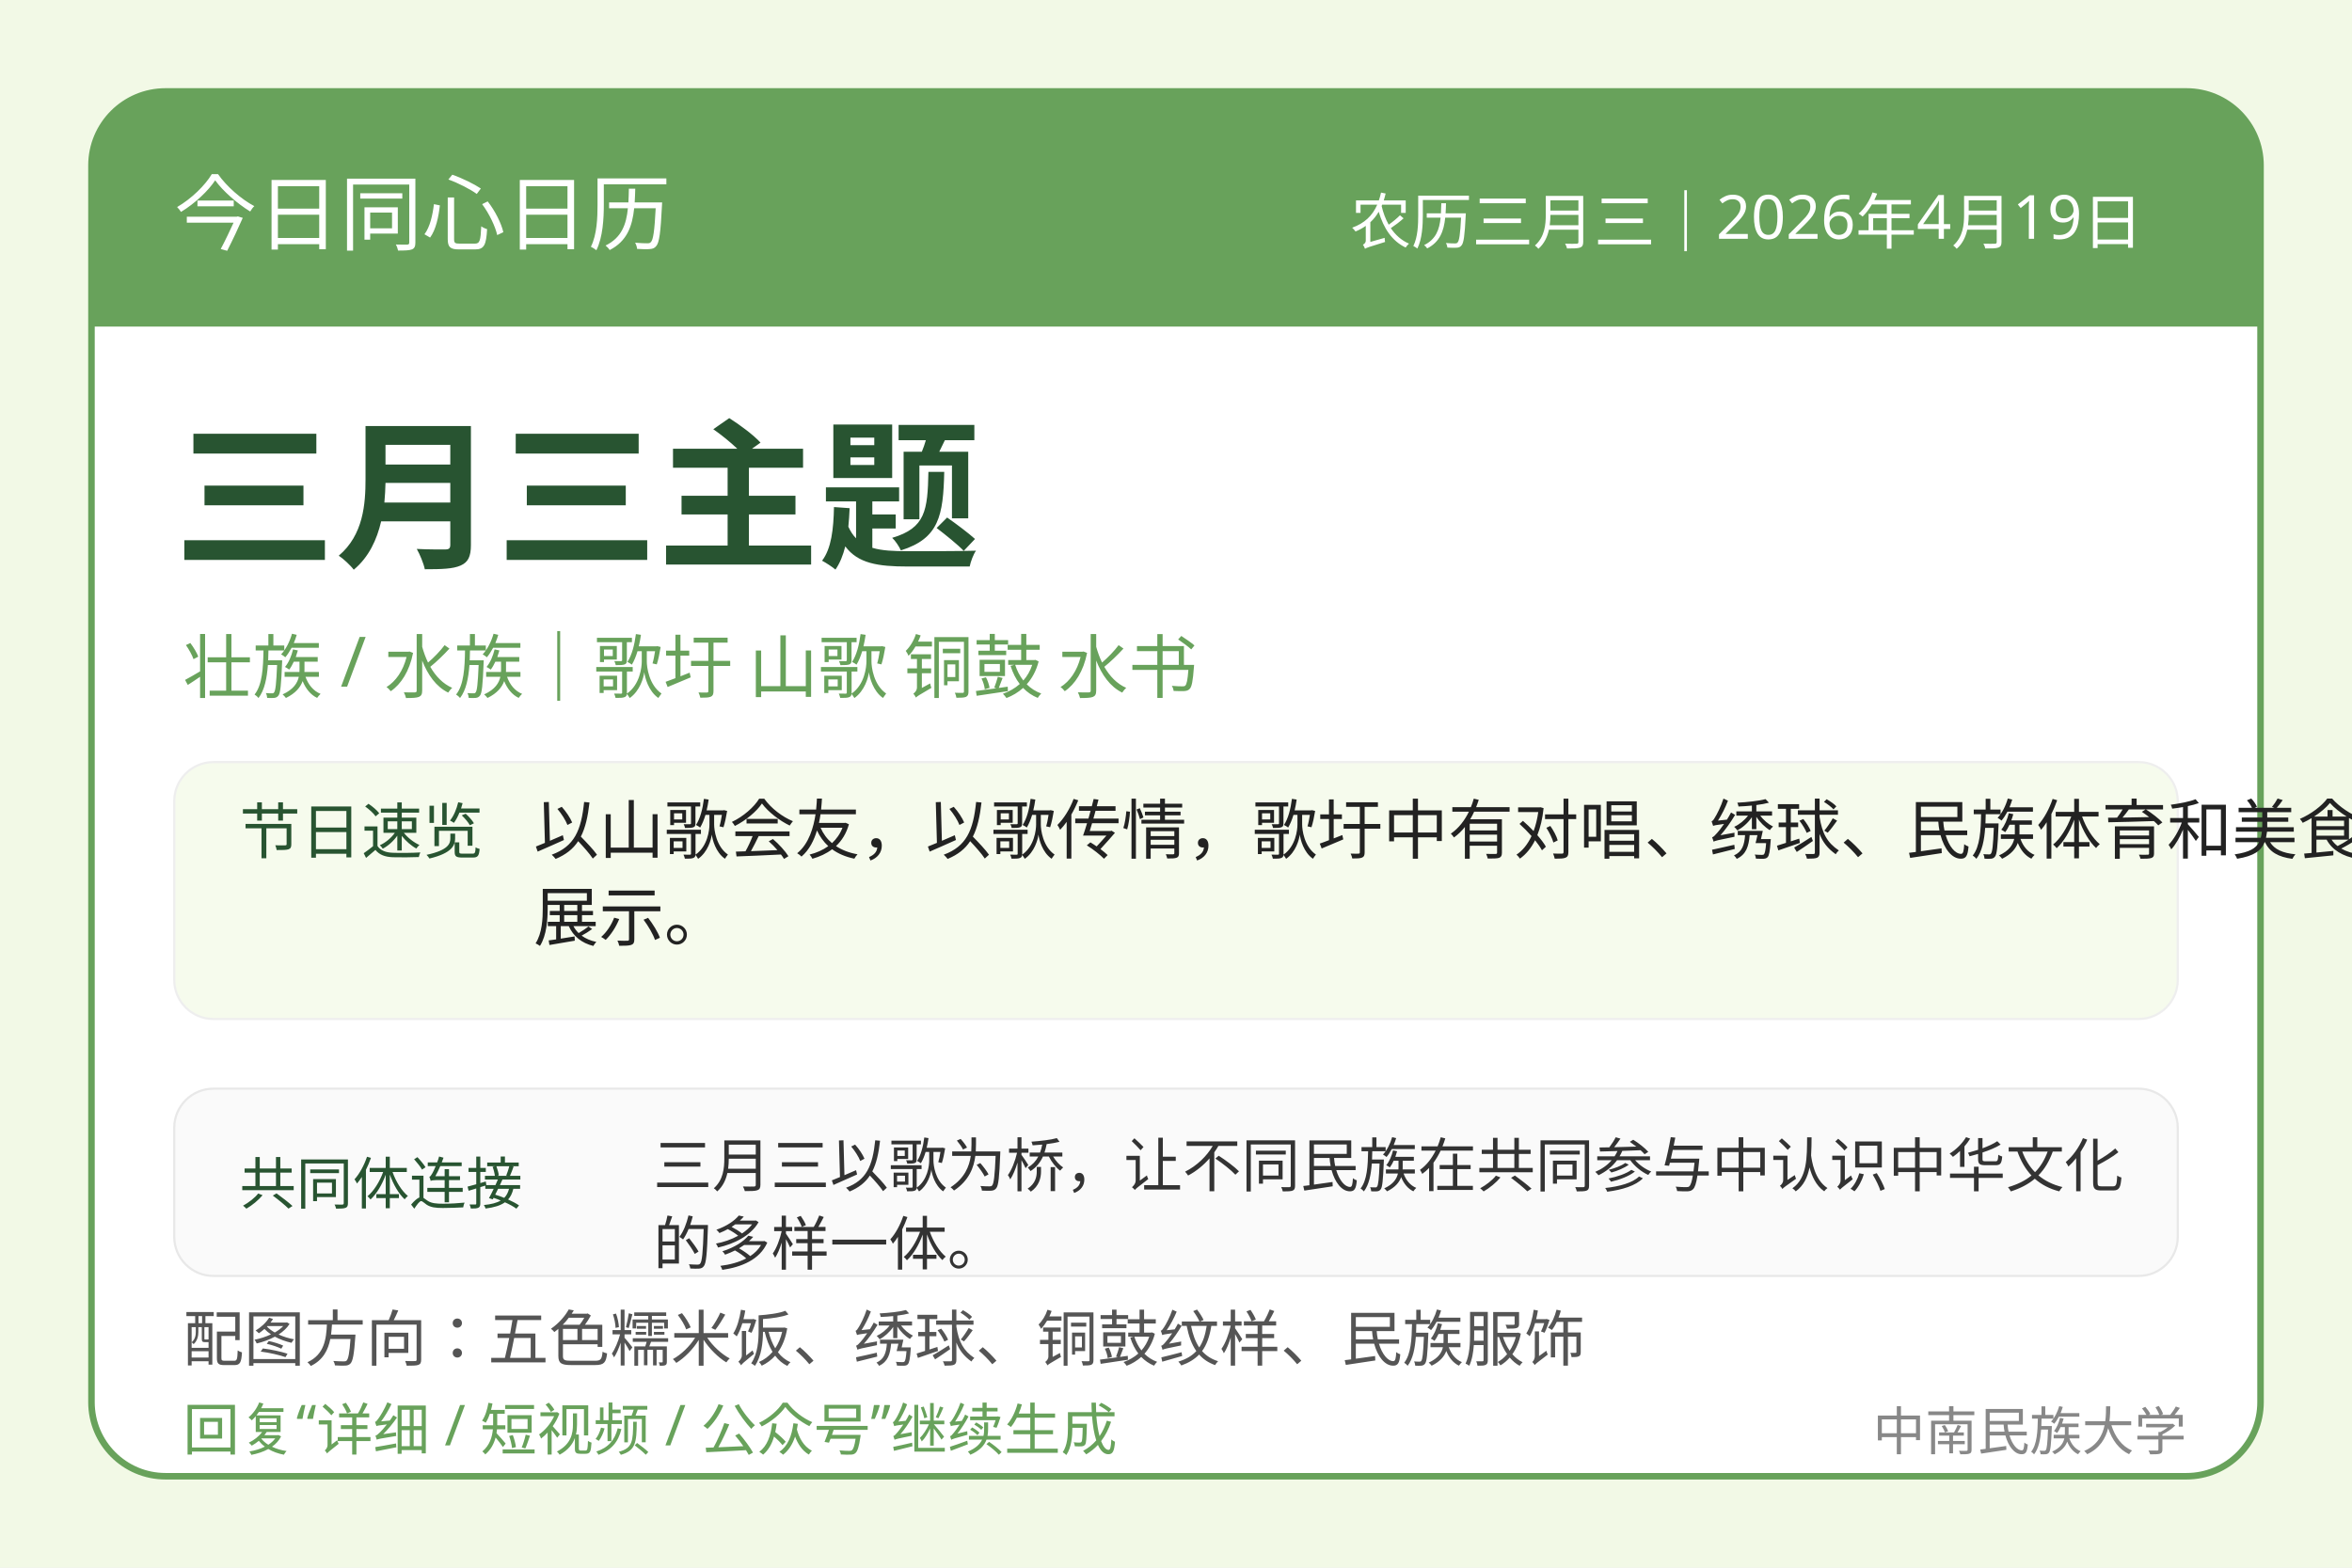
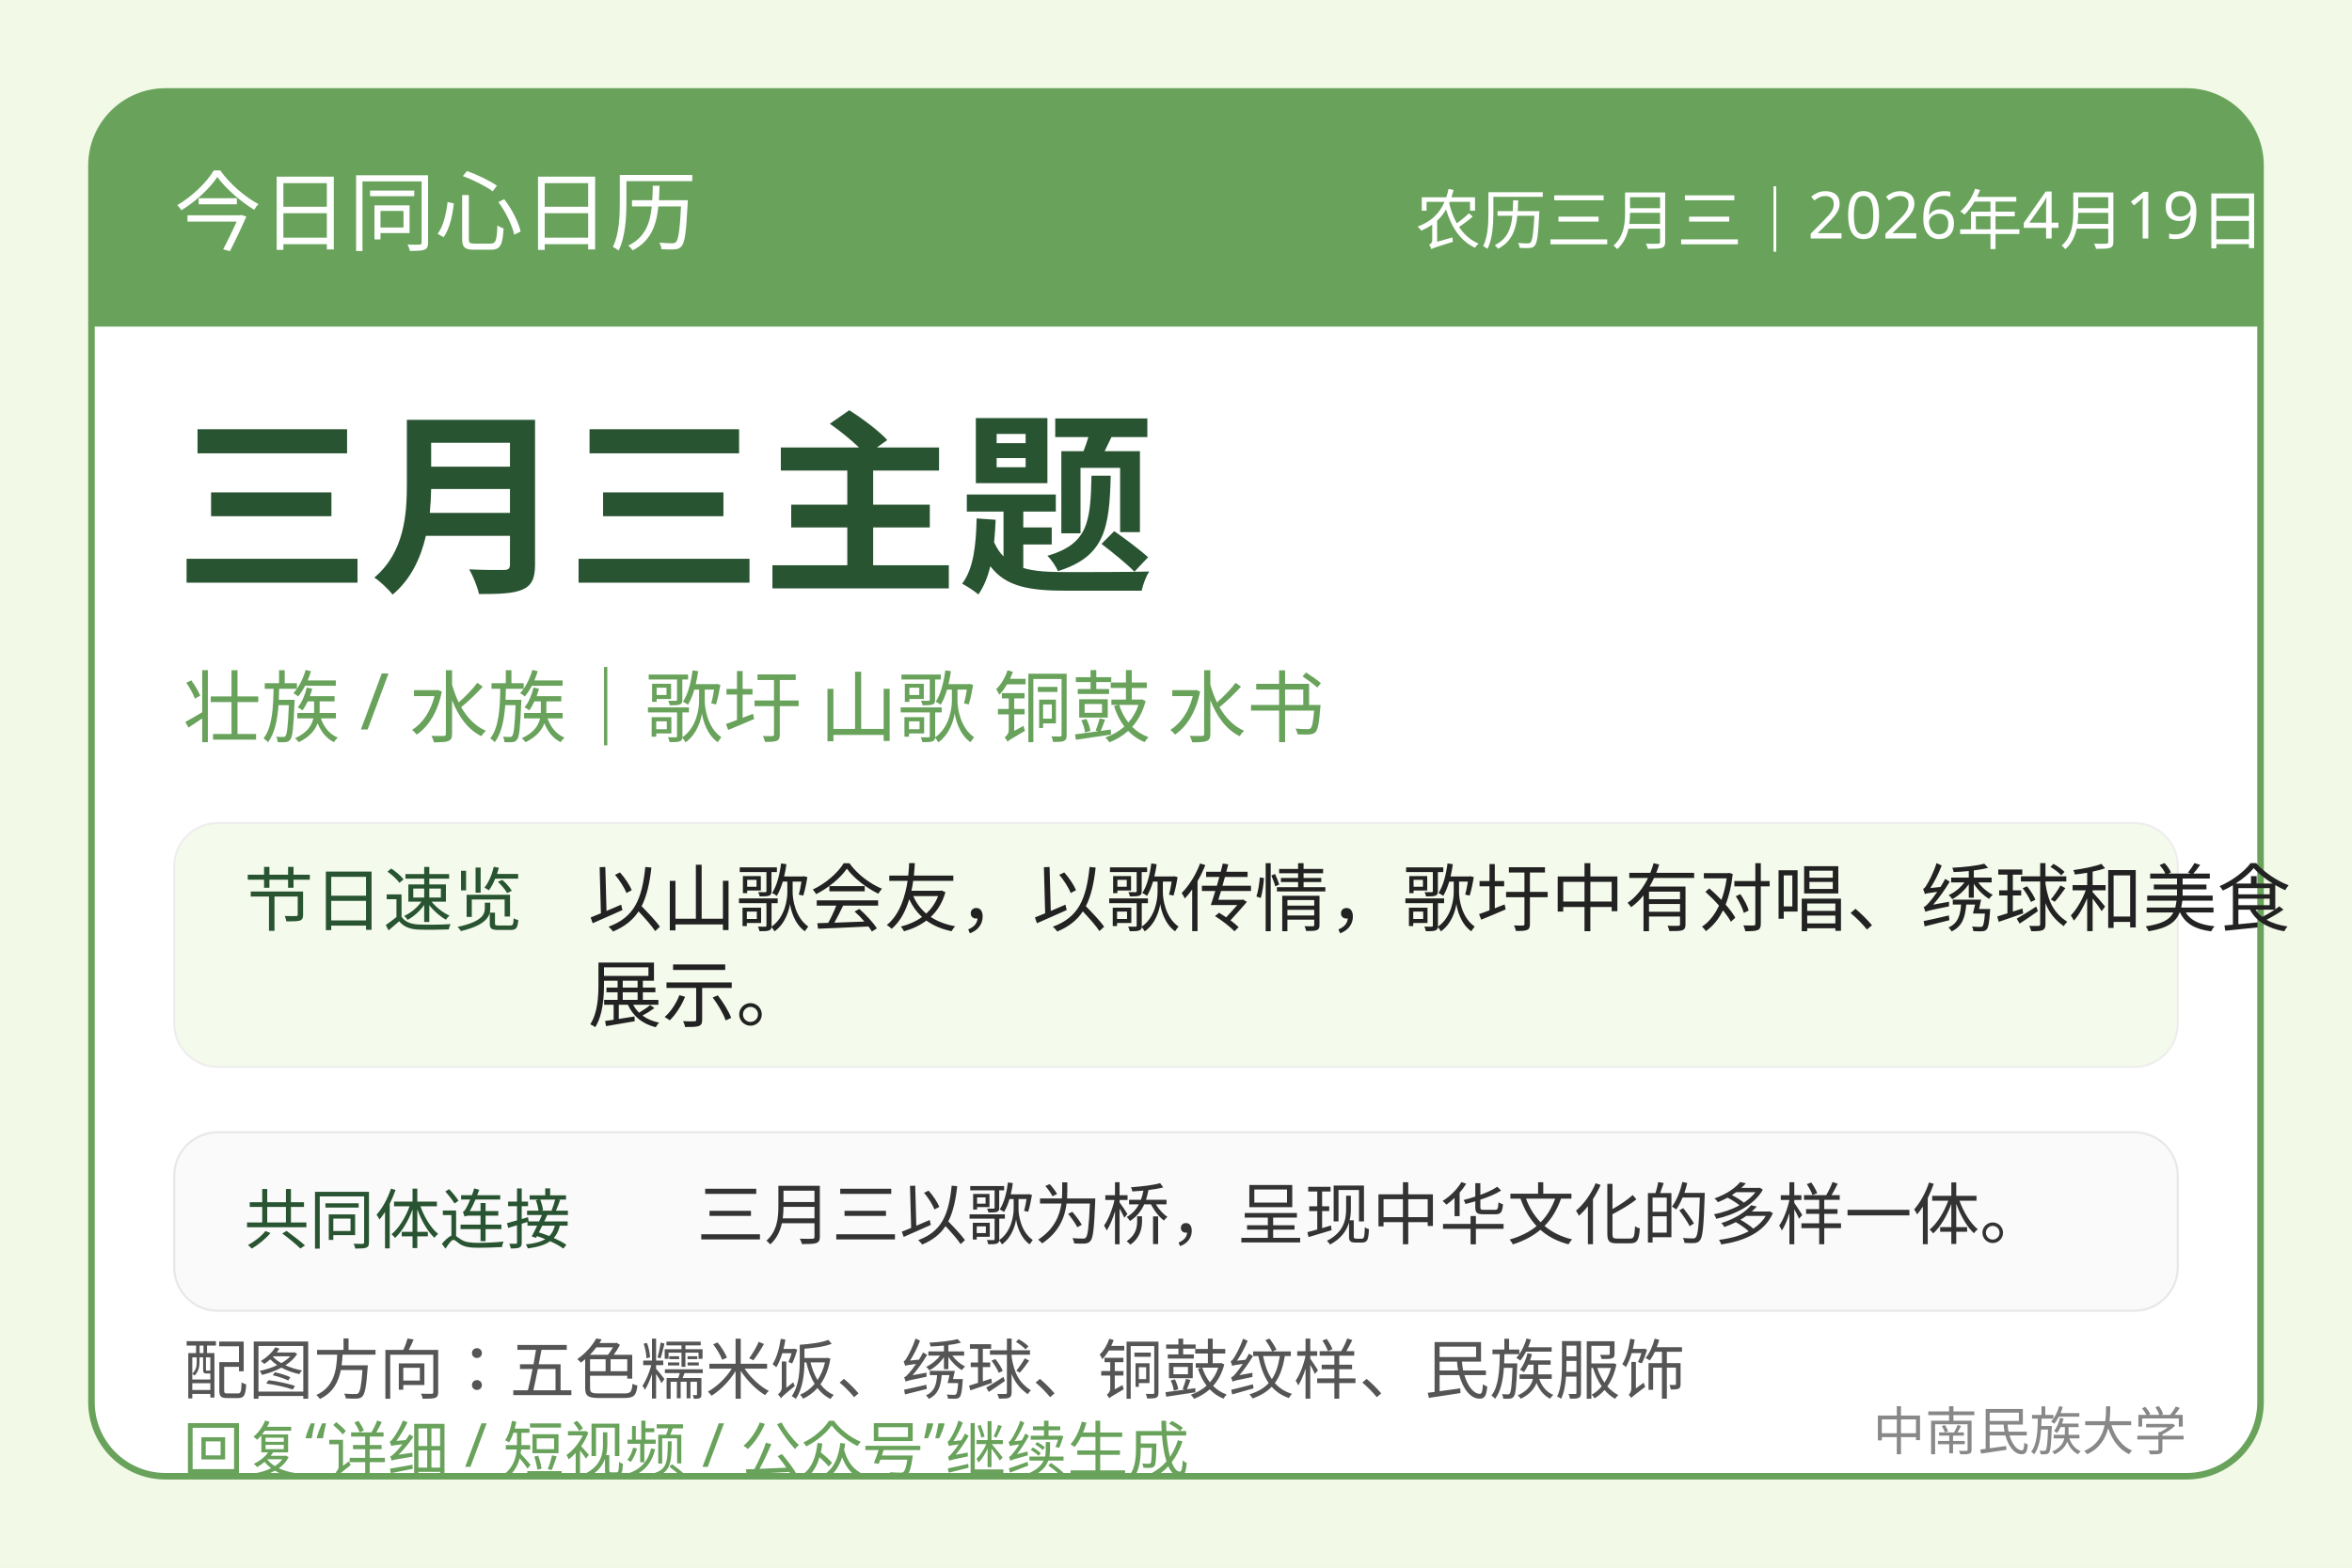
<svg xmlns="http://www.w3.org/2000/svg" width="1080" height="720" viewBox="0 0 1080 720">
  <rect width="1080" height="720" fill="#f2f9e6" />
  <rect x="42" y="42" width="996" height="636" rx="34" fill="#fff" stroke="#68a25b" stroke-width="3" />
  <path d="M76 42h928a34 34 0 0 1 34 34v74H42V76a34 34 0 0 1 34-34z" fill="#68a25b" />
-   <text x="80" y="112" font-family="Microsoft YaHei, SimHei, sans-serif" font-size="38" fill="#fff">今日同心日历</text>
-   <text x="620" y="112" font-family="Microsoft YaHei, SimHei, sans-serif" font-size="28" fill="#fff">农历三月三｜2026年4月19日</text>
-   <text x="80" y="255" font-family="Microsoft YaHei, SimHei, sans-serif" font-size="74" font-weight="700" fill="#285431">三月三主题</text>
-   <text x="84" y="318" font-family="Microsoft YaHei, SimHei, sans-serif" font-size="32" fill="#68a25b">壮族 / 水族｜歌圩 山歌 铜鼓 水书</text>
-   <rect x="80" y="350" width="920" height="118" rx="18" fill="#f2f9e6" opacity=".72" stroke="#e8e8e8" />
-   <text x="110" y="392" font-family="Microsoft YaHei, SimHei, sans-serif" font-size="28" fill="#285431">节日速览</text>
-   <text font-family="Microsoft YaHei, SimHei, sans-serif" font-size="30" fill="#222">
-     <tspan x="245" y="392">以山歌会友，以歌传情，歌圩中有对唱、绣球、民族体育和美食</tspan>
-     <tspan x="245" y="432">展示。</tspan>
+   <text x="80" y="112" font-family="Microsoft YaHei, SimHei, sans-serif" font-size="40" fill="#fff">今日同心日历</text>
+   <text x="650" y="112" font-family="Microsoft YaHei, SimHei, sans-serif" font-size="30" fill="#fff">农历三月三｜2026年4月19日</text>
+   <text x="80" y="265" font-family="Microsoft YaHei, SimHei, sans-serif" font-size="90" font-weight="700" fill="#285431">三月三主题</text>
+   <text x="84" y="338" font-family="Microsoft YaHei, SimHei, sans-serif" font-size="36" fill="#68a25b">壮族 / 水族｜歌圩 山歌 铜鼓 水书</text>
+   <rect x="80" y="378" width="920" height="112" rx="20" fill="#f2f9e6" opacity=".75" stroke="#e8e8e8" />
+   <text x="112" y="425" font-family="Microsoft YaHei, SimHei, sans-serif" font-size="32" fill="#285431">节日速览</text>
+   <text font-family="Microsoft YaHei, SimHei, sans-serif" font-size="34" fill="#222">
+     <tspan x="270" y="425">以山歌会友，以歌传情，歌圩中有对唱、绣球和美食</tspan>
+     <tspan x="270" y="469">展示。</tspan>
  </text>
-   <rect x="80" y="500" width="920" height="86" rx="18" fill="#fafafa" stroke="#e8e8e8" />
-   <text x="110" y="553" font-family="Microsoft YaHei, SimHei, sans-serif" font-size="26" fill="#285431">共同体连接</text>
-   <text font-family="Microsoft YaHei, SimHei, sans-serif" font-size="27" fill="#333">
-     <tspan x="300" y="545">三月三以歌为桥，让不同民族在共同参与中认识中华文化</tspan>
-     <tspan x="300" y="581">的多样一体。</tspan>
+   <rect x="80" y="520" width="920" height="82" rx="20" fill="#fafafa" stroke="#e8e8e8" />
+   <text x="112" y="571" font-family="Microsoft YaHei, SimHei, sans-serif" font-size="30" fill="#285431">共同体连接</text>
+   <text font-family="Microsoft YaHei, SimHei, sans-serif" font-size="31" fill="#333">
+     <tspan x="320" y="569">三月三以歌为桥，呈现中华文化的多样一体。</tspan>
  </text>
-   <text x="84" y="625" font-family="Microsoft YaHei, SimHei, sans-serif" font-size="28" fill="#555">配图方向：五色糯米饭、绣球、铜鼓纹样、民族服饰</text>
-   <text x="84" y="666" font-family="Microsoft YaHei, SimHei, sans-serif" font-size="26" fill="#68a25b">回复“详细 / 短视频 / 公众号”继续生成</text>
+   <text x="84" y="640" font-family="Microsoft YaHei, SimHei, sans-serif" font-size="30" fill="#555">配图方向：五色糯米饭、绣球、铜鼓纹样、民族服饰</text>
+   <text x="84" y="676" font-family="Microsoft YaHei, SimHei, sans-serif" font-size="28" fill="#68a25b">回复“详细 / 短视频 / 公众号”继续生成</text>
  <text x="860" y="666" font-family="Microsoft YaHei, SimHei, sans-serif" font-size="24" fill="#888">中南民族大学</text>
</svg>
